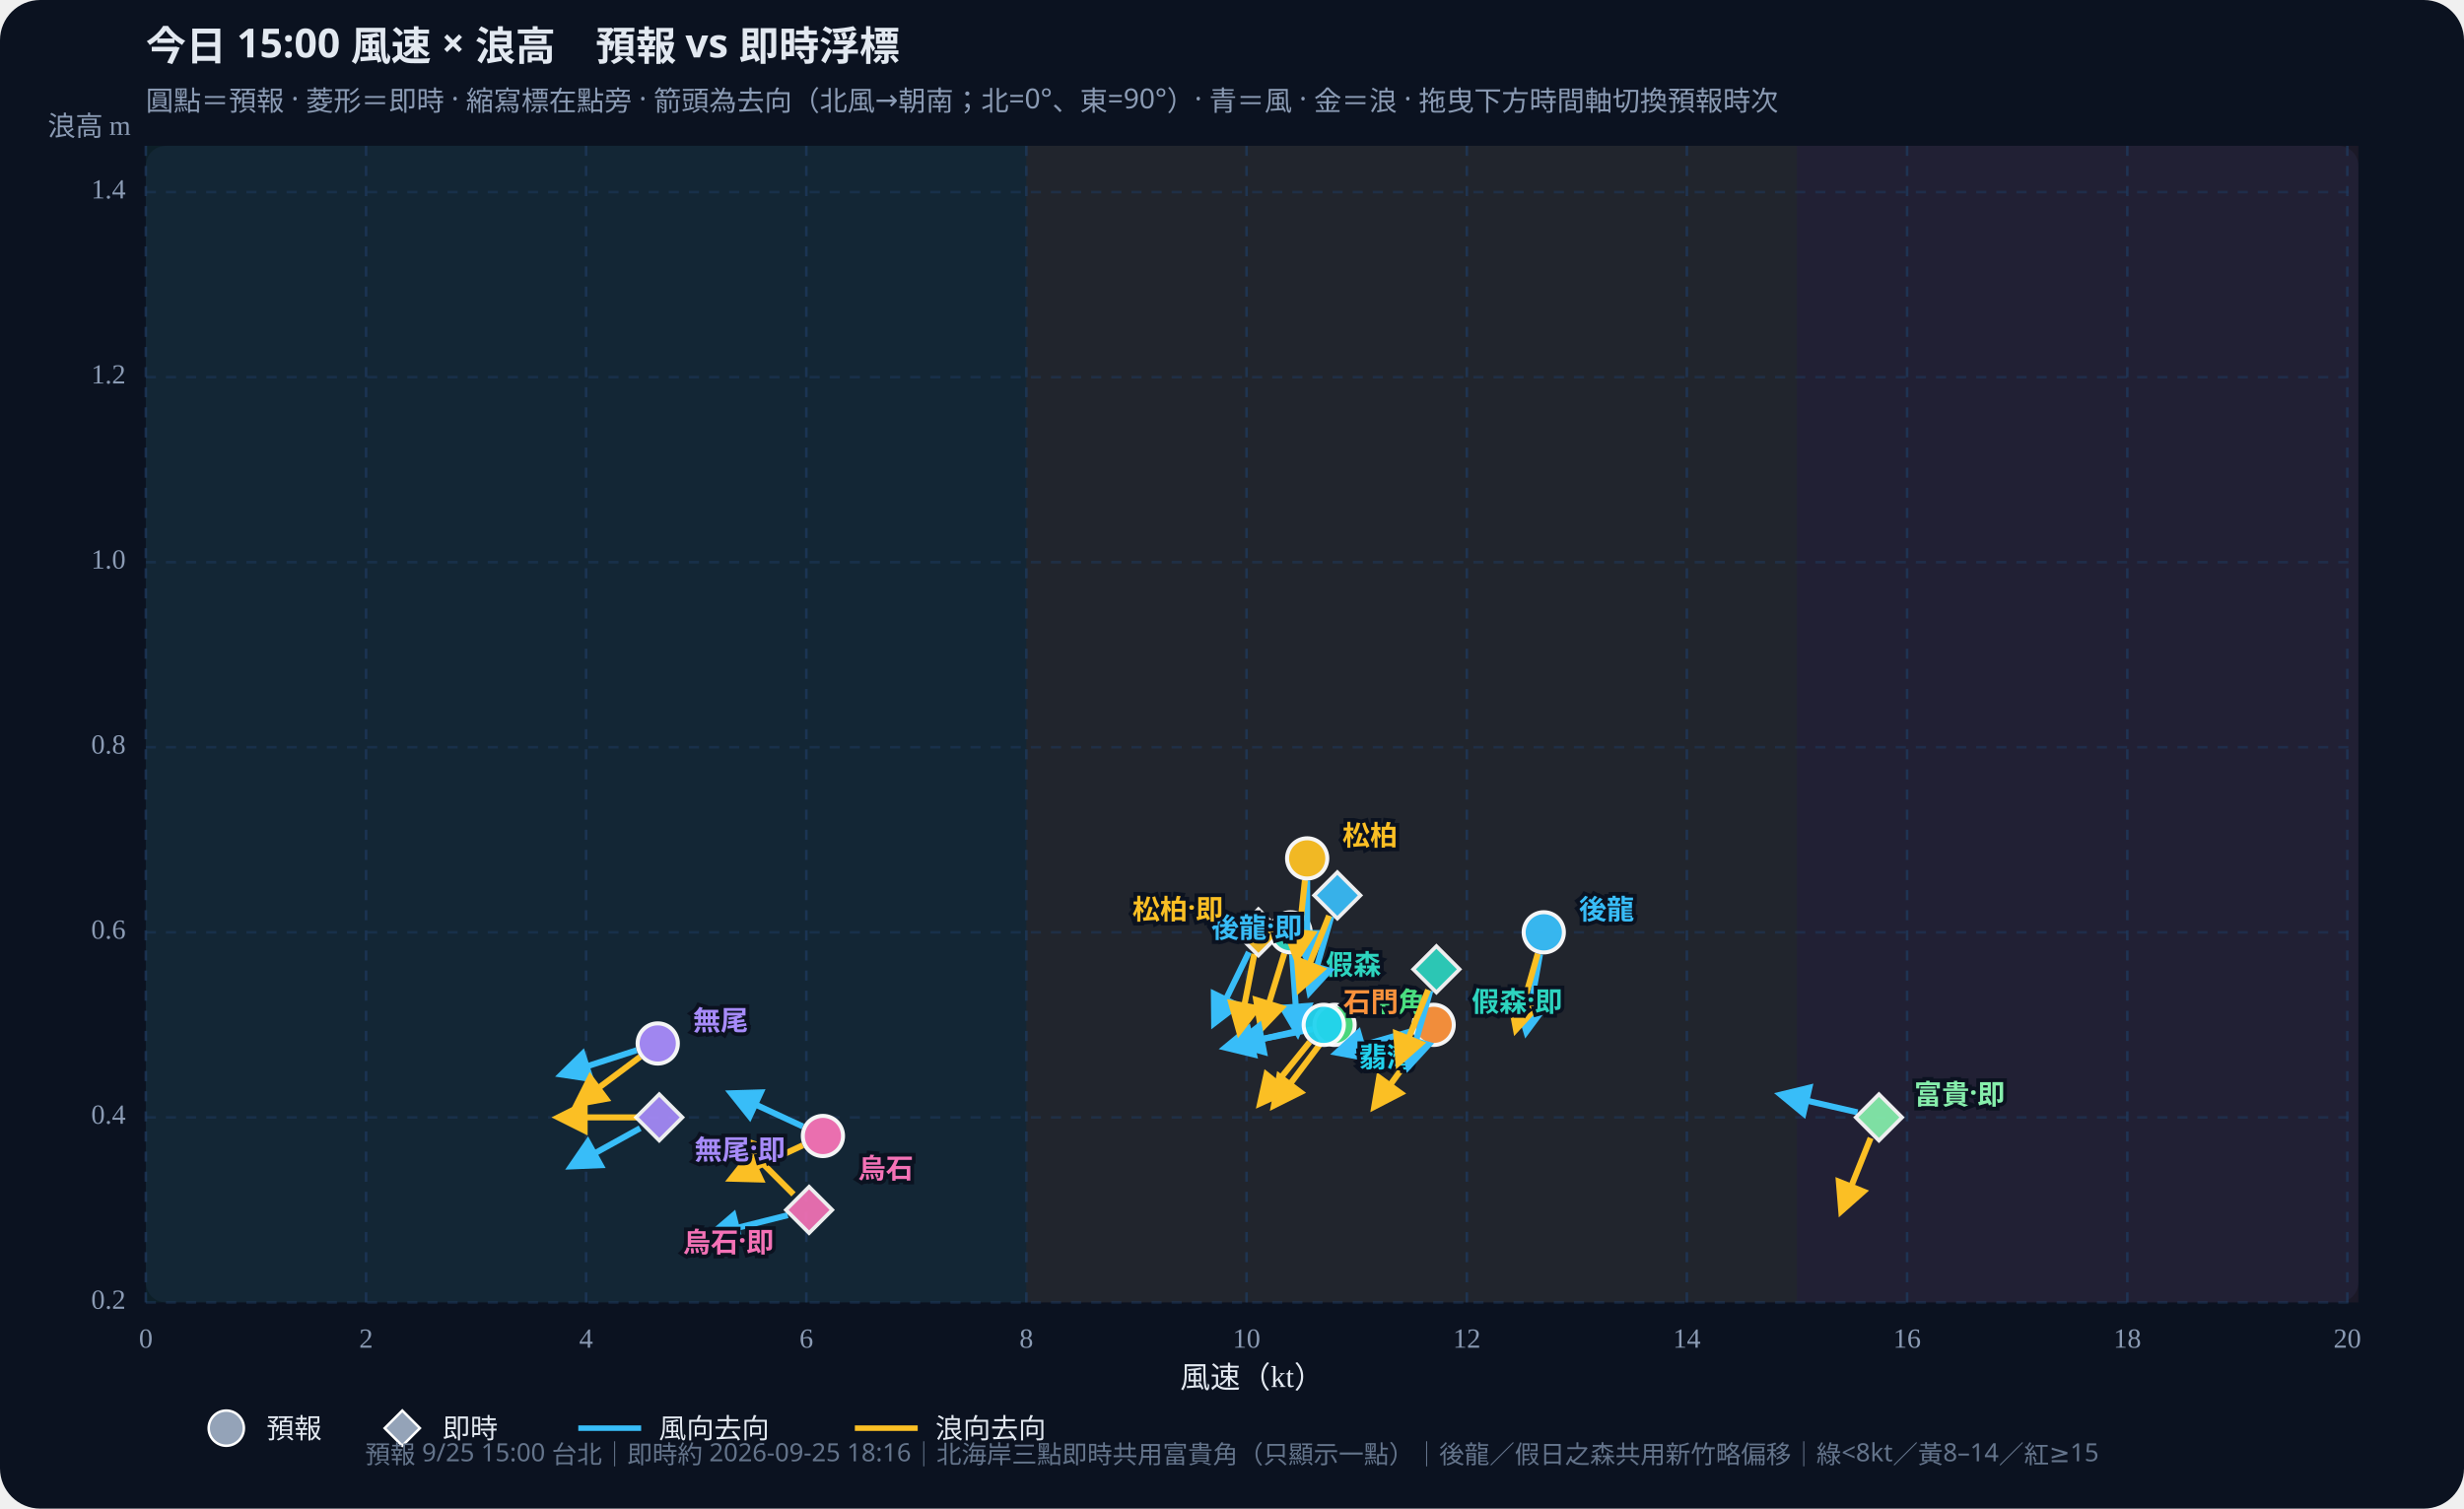
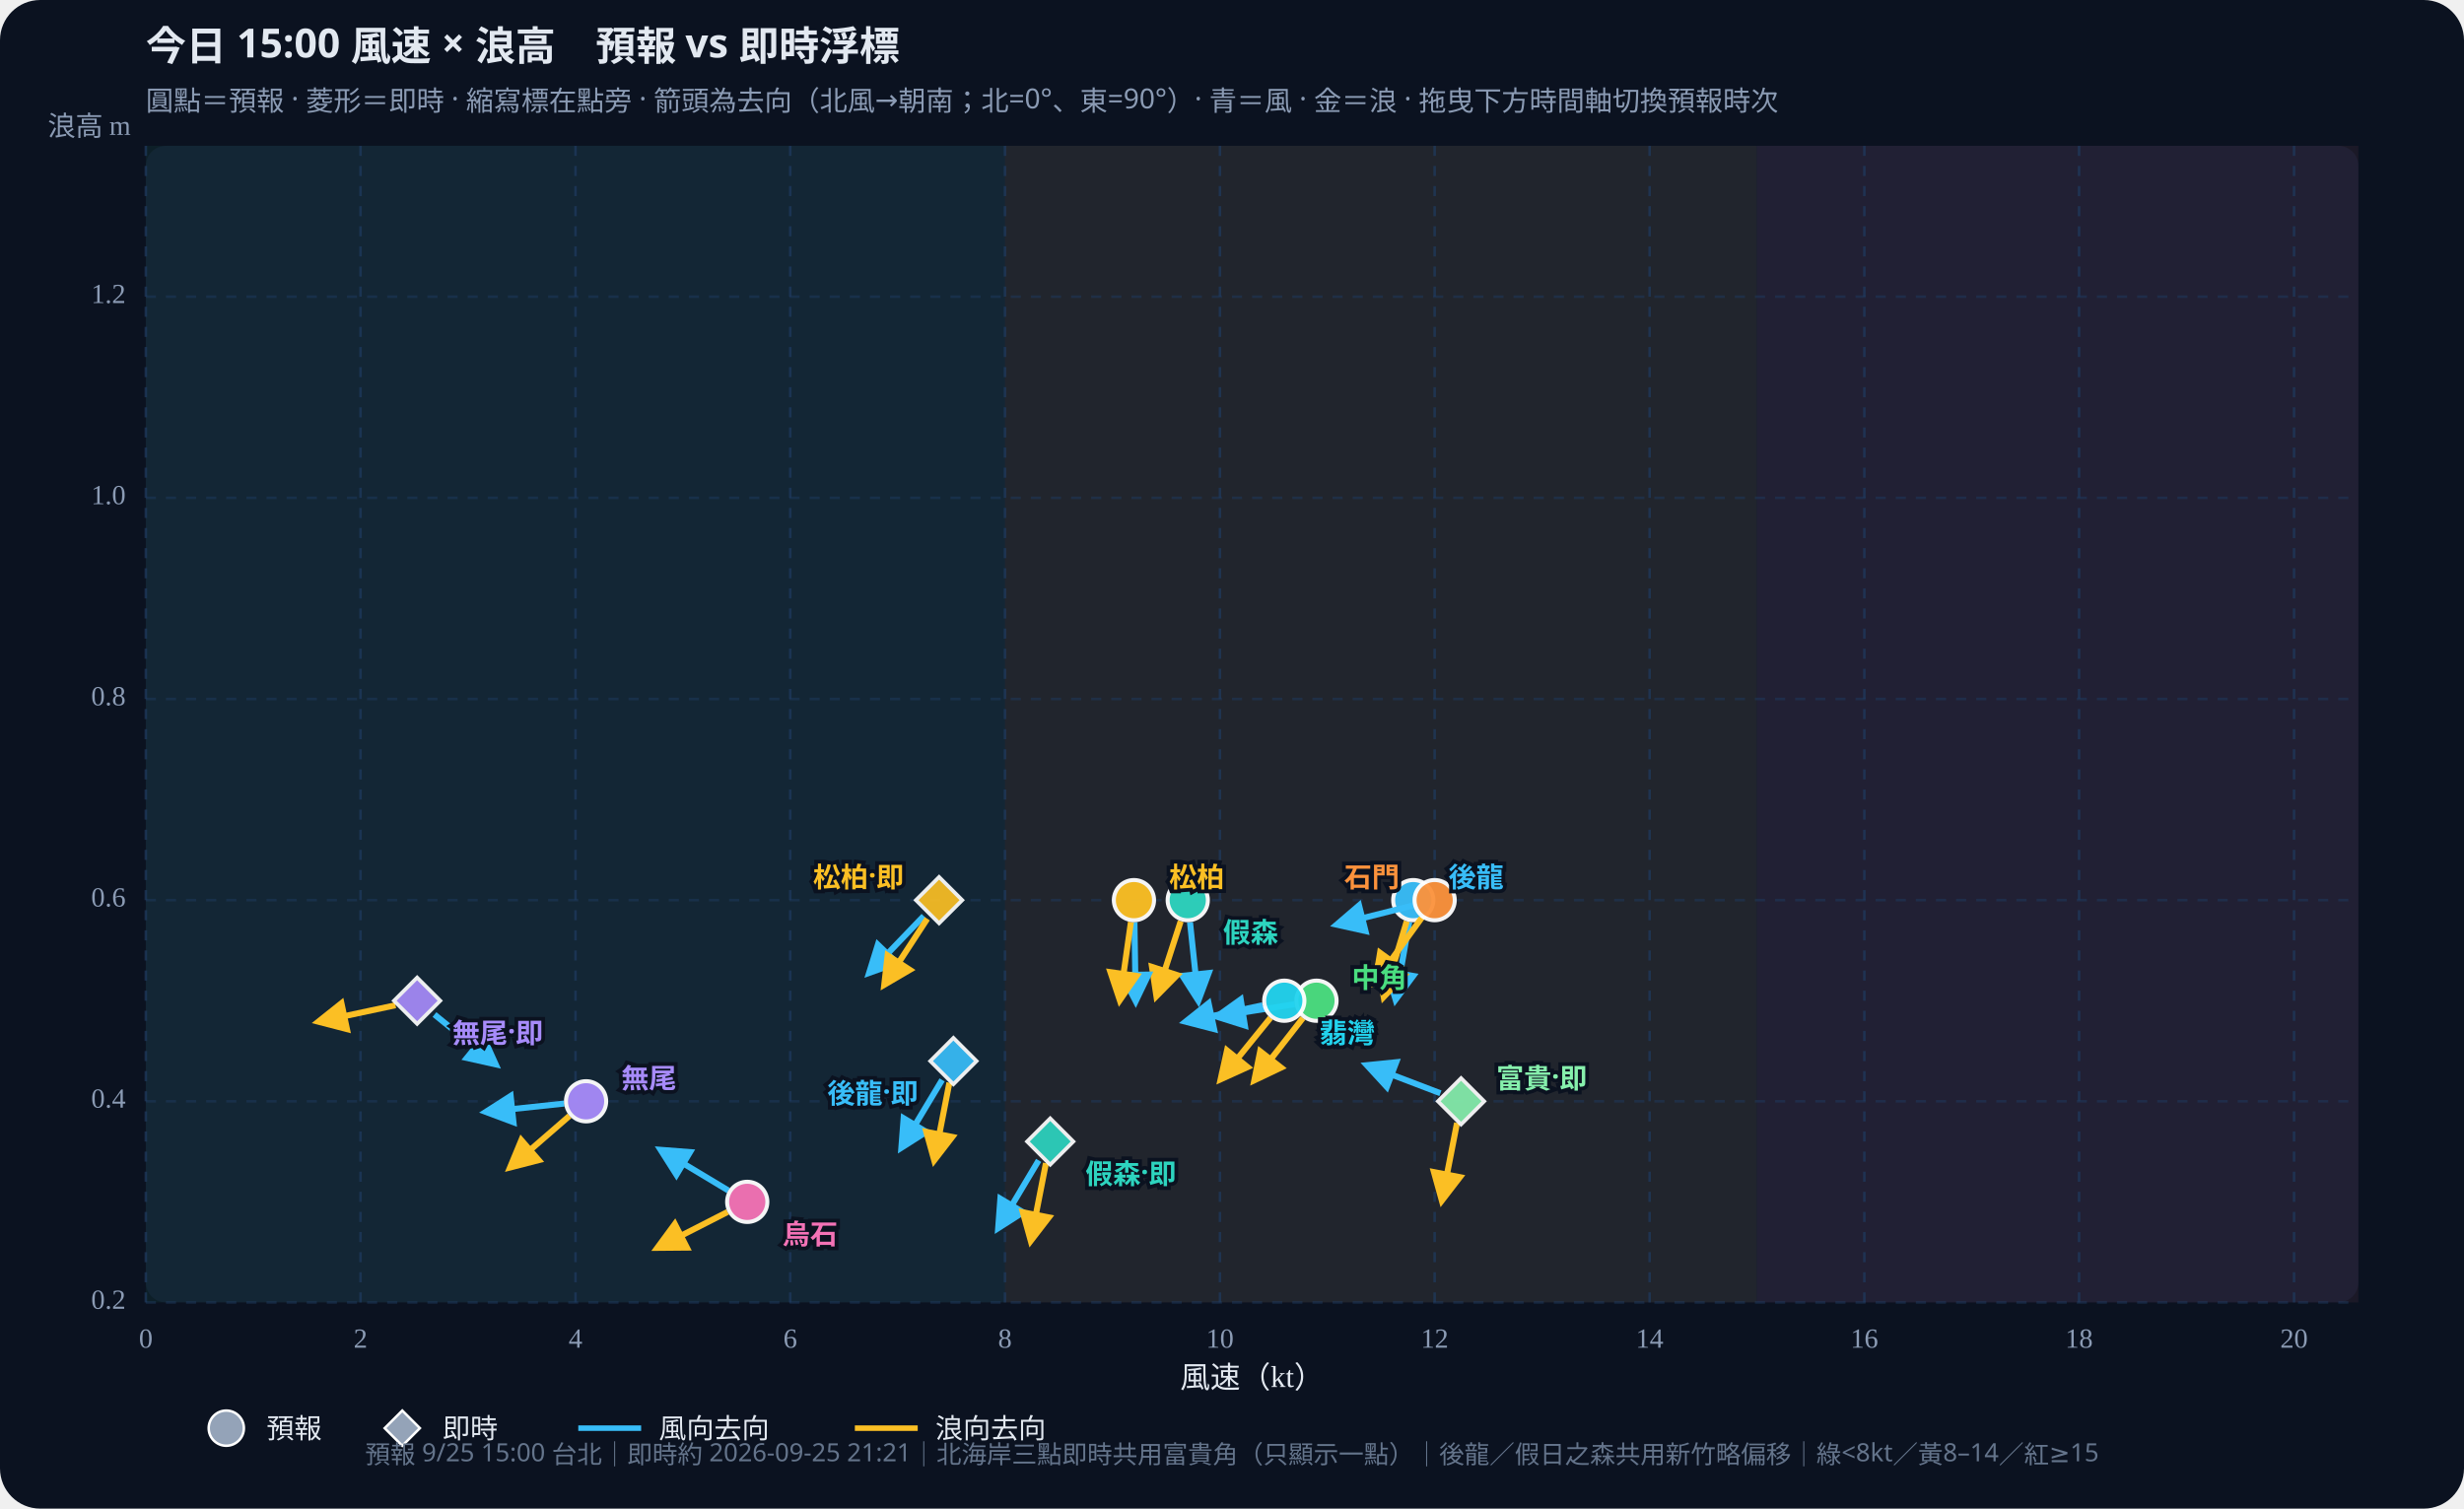
<svg xmlns="http://www.w3.org/2000/svg" id="wws-svg" viewBox="0 0 980 600" role="img" aria-label="風速與浪高散佈圖，可拖曳時間軸切換預報時次" style="width:100%;height:auto;display:block">
  <rect width="980" height="600" fill="#0b1220" rx="16" />
  <rect x="58" y="58" width="880" height="460" fill="#111a2e" rx="8" />
-   <rect x="58.0" y="58" width="350.2" height="460" fill="#34d399" opacity="0.07" />
-   <rect x="408.2" y="58" width="306.5" height="460" fill="#fbbf24" opacity="0.07" />
-   <rect x="714.7" y="58" width="223.3" height="460" fill="#fb7185" opacity="0.07" />
+   <rect x="58.0" y="58" width="341.7" height="460" fill="#34d399" opacity="0.07" />
+   <rect x="399.7" y="58" width="299.0" height="460" fill="#fbbf24" opacity="0.07" />
+   <rect x="698.8" y="58" width="239.2" height="460" fill="#fb7185" opacity="0.07" />
  <defs>
    <marker id="arrow-38bdf8" viewBox="0 0 10 10" refX="8" refY="5" markerWidth="6" markerHeight="6" orient="auto-start-reverse">
      <path d="M0,0 L10,5 L0,10 z" fill="#38bdf8" />
    </marker>
    <marker id="arrow-fbbf24" viewBox="0 0 10 10" refX="8" refY="5" markerWidth="6" markerHeight="6" orient="auto-start-reverse">
      <path d="M0,0 L10,5 L0,10 z" fill="#fbbf24" />
    </marker>
  </defs>
  <text id="wws-title" x="58" y="24" fill="#e2e8f0" font-size="16" font-weight="700" font-family="Noto Sans TC,system-ui,sans-serif">今日 15:00 風速 × 浪高　預報 vs 即時浮標</text>
  <text x="58" y="44" fill="#8b9bb4" font-size="11" font-family="Noto Sans TC,system-ui,sans-serif">圓點＝預報 · 菱形＝即時 · 縮寫標在點旁 · 箭頭為去向（北風→朝南；北=0°、東=90°）· 青＝風 · 金＝浪 · 拖曳下方時間軸切換預報時次</text>
  <line x1="58.0" y1="58" x2="58.0" y2="518" stroke="#1e3a5f" stroke-dasharray="4 4" opacity="0.7" />
  <text x="58.0" y="536" text-anchor="middle" fill="#8b9bb4" font-size="11">0</text>
-   <line x1="145.6" y1="58" x2="145.6" y2="518" stroke="#1e3a5f" stroke-dasharray="4 4" opacity="0.7" />
-   <text x="145.6" y="536" text-anchor="middle" fill="#8b9bb4" font-size="11">2</text>
-   <line x1="233.1" y1="58" x2="233.1" y2="518" stroke="#1e3a5f" stroke-dasharray="4 4" opacity="0.7" />
-   <text x="233.1" y="536" text-anchor="middle" fill="#8b9bb4" font-size="11">4</text>
-   <line x1="320.7" y1="58" x2="320.7" y2="518" stroke="#1e3a5f" stroke-dasharray="4 4" opacity="0.7" />
-   <text x="320.7" y="536" text-anchor="middle" fill="#8b9bb4" font-size="11">6</text>
-   <line x1="408.2" y1="58" x2="408.2" y2="518" stroke="#1e3a5f" stroke-dasharray="4 4" opacity="0.7" />
-   <text x="408.2" y="536" text-anchor="middle" fill="#8b9bb4" font-size="11">8</text>
-   <line x1="495.8" y1="58" x2="495.8" y2="518" stroke="#1e3a5f" stroke-dasharray="4 4" opacity="0.7" />
-   <text x="495.8" y="536" text-anchor="middle" fill="#8b9bb4" font-size="11">10</text>
-   <line x1="583.4" y1="58" x2="583.4" y2="518" stroke="#1e3a5f" stroke-dasharray="4 4" opacity="0.7" />
-   <text x="583.4" y="536" text-anchor="middle" fill="#8b9bb4" font-size="11">12</text>
-   <line x1="670.9" y1="58" x2="670.9" y2="518" stroke="#1e3a5f" stroke-dasharray="4 4" opacity="0.7" />
-   <text x="670.9" y="536" text-anchor="middle" fill="#8b9bb4" font-size="11">14</text>
-   <line x1="758.5" y1="58" x2="758.5" y2="518" stroke="#1e3a5f" stroke-dasharray="4 4" opacity="0.7" />
-   <text x="758.5" y="536" text-anchor="middle" fill="#8b9bb4" font-size="11">16</text>
-   <line x1="846.1" y1="58" x2="846.1" y2="518" stroke="#1e3a5f" stroke-dasharray="4 4" opacity="0.7" />
-   <text x="846.1" y="536" text-anchor="middle" fill="#8b9bb4" font-size="11">18</text>
-   <line x1="933.6" y1="58" x2="933.6" y2="518" stroke="#1e3a5f" stroke-dasharray="4 4" opacity="0.7" />
-   <text x="933.6" y="536" text-anchor="middle" fill="#8b9bb4" font-size="11">20</text>
+   <line x1="143.4" y1="58" x2="143.4" y2="518" stroke="#1e3a5f" stroke-dasharray="4 4" opacity="0.7" />
+   <text x="143.4" y="536" text-anchor="middle" fill="#8b9bb4" font-size="11">2</text>
+   <line x1="228.9" y1="58" x2="228.9" y2="518" stroke="#1e3a5f" stroke-dasharray="4 4" opacity="0.7" />
+   <text x="228.9" y="536" text-anchor="middle" fill="#8b9bb4" font-size="11">4</text>
+   <line x1="314.3" y1="58" x2="314.3" y2="518" stroke="#1e3a5f" stroke-dasharray="4 4" opacity="0.7" />
+   <text x="314.3" y="536" text-anchor="middle" fill="#8b9bb4" font-size="11">6</text>
+   <line x1="399.7" y1="58" x2="399.7" y2="518" stroke="#1e3a5f" stroke-dasharray="4 4" opacity="0.7" />
+   <text x="399.7" y="536" text-anchor="middle" fill="#8b9bb4" font-size="11">8</text>
+   <line x1="485.2" y1="58" x2="485.2" y2="518" stroke="#1e3a5f" stroke-dasharray="4 4" opacity="0.7" />
+   <text x="485.2" y="536" text-anchor="middle" fill="#8b9bb4" font-size="11">10</text>
+   <line x1="570.6" y1="58" x2="570.6" y2="518" stroke="#1e3a5f" stroke-dasharray="4 4" opacity="0.7" />
+   <text x="570.6" y="536" text-anchor="middle" fill="#8b9bb4" font-size="11">12</text>
+   <line x1="656.1" y1="58" x2="656.1" y2="518" stroke="#1e3a5f" stroke-dasharray="4 4" opacity="0.7" />
+   <text x="656.1" y="536" text-anchor="middle" fill="#8b9bb4" font-size="11">14</text>
+   <line x1="741.5" y1="58" x2="741.5" y2="518" stroke="#1e3a5f" stroke-dasharray="4 4" opacity="0.7" />
+   <text x="741.5" y="536" text-anchor="middle" fill="#8b9bb4" font-size="11">16</text>
+   <line x1="826.9" y1="58" x2="826.9" y2="518" stroke="#1e3a5f" stroke-dasharray="4 4" opacity="0.7" />
+   <text x="826.9" y="536" text-anchor="middle" fill="#8b9bb4" font-size="11">18</text>
+   <line x1="912.4" y1="58" x2="912.4" y2="518" stroke="#1e3a5f" stroke-dasharray="4 4" opacity="0.7" />
+   <text x="912.4" y="536" text-anchor="middle" fill="#8b9bb4" font-size="11">20</text>
  <line x1="58" y1="518.0" x2="938" y2="518.0" stroke="#1e3a5f" stroke-dasharray="4 4" opacity="0.5" />
  <text x="50" y="518.0" text-anchor="end" dominant-baseline="middle" fill="#8b9bb4" font-size="11">0.2</text>
-   <line x1="58" y1="444.4" x2="938" y2="444.4" stroke="#1e3a5f" stroke-dasharray="4 4" opacity="0.5" />
-   <text x="50" y="444.4" text-anchor="end" dominant-baseline="middle" fill="#8b9bb4" font-size="11">0.4</text>
-   <line x1="58" y1="370.8" x2="938" y2="370.8" stroke="#1e3a5f" stroke-dasharray="4 4" opacity="0.5" />
-   <text x="50" y="370.8" text-anchor="end" dominant-baseline="middle" fill="#8b9bb4" font-size="11">0.6</text>
-   <line x1="58" y1="297.2" x2="938" y2="297.2" stroke="#1e3a5f" stroke-dasharray="4 4" opacity="0.5" />
-   <text x="50" y="297.2" text-anchor="end" dominant-baseline="middle" fill="#8b9bb4" font-size="11">0.8</text>
-   <line x1="58" y1="223.6" x2="938" y2="223.6" stroke="#1e3a5f" stroke-dasharray="4 4" opacity="0.5" />
-   <text x="50" y="223.6" text-anchor="end" dominant-baseline="middle" fill="#8b9bb4" font-size="11">1.0</text>
-   <line x1="58" y1="150.0" x2="938" y2="150.0" stroke="#1e3a5f" stroke-dasharray="4 4" opacity="0.5" />
-   <text x="50" y="150.0" text-anchor="end" dominant-baseline="middle" fill="#8b9bb4" font-size="11">1.2</text>
-   <line x1="58" y1="76.4" x2="938" y2="76.4" stroke="#1e3a5f" stroke-dasharray="4 4" opacity="0.5" />
-   <text x="50" y="76.4" text-anchor="end" dominant-baseline="middle" fill="#8b9bb4" font-size="11">1.4</text>
+   <line x1="58" y1="438.0" x2="938" y2="438.0" stroke="#1e3a5f" stroke-dasharray="4 4" opacity="0.5" />
+   <text x="50" y="438.0" text-anchor="end" dominant-baseline="middle" fill="#8b9bb4" font-size="11">0.4</text>
+   <line x1="58" y1="358.0" x2="938" y2="358.0" stroke="#1e3a5f" stroke-dasharray="4 4" opacity="0.5" />
+   <text x="50" y="358.0" text-anchor="end" dominant-baseline="middle" fill="#8b9bb4" font-size="11">0.6</text>
+   <line x1="58" y1="278.0" x2="938" y2="278.0" stroke="#1e3a5f" stroke-dasharray="4 4" opacity="0.5" />
+   <text x="50" y="278.0" text-anchor="end" dominant-baseline="middle" fill="#8b9bb4" font-size="11">0.8</text>
+   <line x1="58" y1="198.0" x2="938" y2="198.0" stroke="#1e3a5f" stroke-dasharray="4 4" opacity="0.5" />
+   <text x="50" y="198.0" text-anchor="end" dominant-baseline="middle" fill="#8b9bb4" font-size="11">1.0</text>
+   <line x1="58" y1="118.0" x2="938" y2="118.0" stroke="#1e3a5f" stroke-dasharray="4 4" opacity="0.5" />
+   <text x="50" y="118.0" text-anchor="end" dominant-baseline="middle" fill="#8b9bb4" font-size="11">1.2</text>
  <text x="498" y="552" text-anchor="middle" fill="#e2e8f0" font-size="12">風速（kt）</text>
  <text x="52" y="54" text-anchor="end" fill="#8b9bb4" font-size="11">浪高 m</text>
  <g id="wws-forecast-layer">
-     <line x1="612.5" y1="379.5" x2="607.1" y2="410.2" stroke="#38bdf8" stroke-width="2.4" marker-end="url(#arrow-38bdf8)" />
-     <line x1="611.6" y1="379.3" x2="603.0" y2="409.3" stroke="#fbbf24" stroke-width="2.4" marker-end="url(#arrow-fbbf24)" />
-     <circle cx="614.0" cy="370.8" r="8.0" fill="#38bdf8" stroke="#fff" stroke-width="1.6" opacity="0.95" />
-     <line x1="513.9" y1="379.6" x2="516.1" y2="410.7" stroke="#38bdf8" stroke-width="2.4" marker-end="url(#arrow-38bdf8)" />
-     <line x1="510.8" y1="379.2" x2="501.6" y2="409.1" stroke="#fbbf24" stroke-width="2.4" marker-end="url(#arrow-fbbf24)" />
-     <circle cx="513.3" cy="370.8" r="8.0" fill="#2dd4bf" stroke="#fff" stroke-width="1.6" opacity="0.95" />
-     <line x1="519.9" y1="350.2" x2="519.9" y2="381.4" stroke="#38bdf8" stroke-width="2.4" marker-end="url(#arrow-38bdf8)" />
-     <line x1="519.0" y1="350.1" x2="515.7" y2="381.1" stroke="#fbbf24" stroke-width="2.4" marker-end="url(#arrow-fbbf24)" />
-     <circle cx="519.9" cy="341.4" r="8.0" fill="#fbbf24" stroke="#fff" stroke-width="1.6" opacity="0.95" />
-     <line x1="522.2" y1="409.3" x2="491.6" y2="415.2" stroke="#38bdf8" stroke-width="2.4" marker-end="url(#arrow-38bdf8)" />
-     <line x1="525.5" y1="414.6" x2="506.8" y2="439.5" stroke="#fbbf24" stroke-width="2.4" marker-end="url(#arrow-fbbf24)" />
-     <circle cx="530.8" cy="407.6" r="8.0" fill="#4ade80" stroke="#fff" stroke-width="1.6" opacity="0.95" />
-     <line x1="517.9" y1="409.6" x2="487.5" y2="416.6" stroke="#38bdf8" stroke-width="2.4" marker-end="url(#arrow-38bdf8)" />
-     <line x1="520.9" y1="414.4" x2="501.3" y2="438.7" stroke="#fbbf24" stroke-width="2.4" marker-end="url(#arrow-fbbf24)" />
-     <circle cx="526.5" cy="407.6" r="8.0" fill="#22d3ee" stroke="#fff" stroke-width="1.6" opacity="0.95" />
-     <line x1="561.8" y1="410.0" x2="531.8" y2="418.6" stroke="#38bdf8" stroke-width="2.4" marker-end="url(#arrow-38bdf8)" />
-     <line x1="565.1" y1="414.7" x2="546.7" y2="440.0" stroke="#fbbf24" stroke-width="2.4" marker-end="url(#arrow-fbbf24)" />
-     <circle cx="570.2" cy="407.6" r="8.0" fill="#fb923c" stroke="#fff" stroke-width="1.6" opacity="0.95" />
-     <line x1="253.2" y1="417.7" x2="223.5" y2="427.3" stroke="#38bdf8" stroke-width="2.4" marker-end="url(#arrow-38bdf8)" />
-     <line x1="254.6" y1="420.3" x2="229.6" y2="439.0" stroke="#fbbf24" stroke-width="2.4" marker-end="url(#arrow-fbbf24)" />
-     <circle cx="261.6" cy="415.0" r="8.0" fill="#a78bfa" stroke="#fff" stroke-width="1.6" opacity="0.95" />
-     <line x1="319.3" y1="448.0" x2="291.0" y2="434.9" stroke="#38bdf8" stroke-width="2.4" marker-end="url(#arrow-38bdf8)" />
-     <line x1="319.3" y1="455.5" x2="291.0" y2="468.7" stroke="#fbbf24" stroke-width="2.4" marker-end="url(#arrow-fbbf24)" />
-     <circle cx="327.3" cy="451.8" r="8.0" fill="#f472b6" stroke="#fff" stroke-width="1.6" opacity="0.95" />
-     <text x="628.0" y="360.8" text-anchor="start" dominant-baseline="central" fill="#38bdf8" font-size="11" font-weight="700" font-family="Noto Sans TC,system-ui,sans-serif" stroke="#0b1220" stroke-width="3" paint-order="stroke">後龍</text>
-     <text x="527.3" y="382.8" text-anchor="start" dominant-baseline="central" fill="#2dd4bf" font-size="11" font-weight="700" font-family="Noto Sans TC,system-ui,sans-serif" stroke="#0b1220" stroke-width="3" paint-order="stroke">假森</text>
-     <text x="533.9" y="331.4" text-anchor="start" dominant-baseline="central" fill="#fbbf24" font-size="11" font-weight="700" font-family="Noto Sans TC,system-ui,sans-serif" stroke="#0b1220" stroke-width="3" paint-order="stroke">松柏</text>
-     <text x="544.8" y="397.6" text-anchor="start" dominant-baseline="central" fill="#4ade80" font-size="11" font-weight="700" font-family="Noto Sans TC,system-ui,sans-serif" stroke="#0b1220" stroke-width="3" paint-order="stroke">中角</text>
-     <text x="540.5" y="419.6" text-anchor="start" dominant-baseline="central" fill="#22d3ee" font-size="11" font-weight="700" font-family="Noto Sans TC,system-ui,sans-serif" stroke="#0b1220" stroke-width="3" paint-order="stroke">翡灣</text>
-     <text x="556.2" y="397.6" text-anchor="end" dominant-baseline="central" fill="#fb923c" font-size="11" font-weight="700" font-family="Noto Sans TC,system-ui,sans-serif" stroke="#0b1220" stroke-width="3" paint-order="stroke">石門</text>
-     <text x="275.6" y="405.0" text-anchor="start" dominant-baseline="central" fill="#a78bfa" font-size="11" font-weight="700" font-family="Noto Sans TC,system-ui,sans-serif" stroke="#0b1220" stroke-width="3" paint-order="stroke">無尾</text>
-     <text x="341.3" y="463.8" text-anchor="start" dominant-baseline="central" fill="#f472b6" font-size="11" font-weight="700" font-family="Noto Sans TC,system-ui,sans-serif" stroke="#0b1220" stroke-width="3" paint-order="stroke">烏石</text>
+     <line x1="560.5" y1="366.7" x2="555.1" y2="397.4" stroke="#38bdf8" stroke-width="2.4" marker-end="url(#arrow-38bdf8)" />
+     <line x1="559.5" y1="366.4" x2="550.4" y2="396.3" stroke="#fbbf24" stroke-width="2.4" marker-end="url(#arrow-fbbf24)" />
+     <circle cx="562.1" cy="358.0" r="8.0" fill="#38bdf8" stroke="#fff" stroke-width="1.6" opacity="0.95" />
+     <line x1="473.3" y1="366.8" x2="476.6" y2="397.8" stroke="#38bdf8" stroke-width="2.4" marker-end="url(#arrow-38bdf8)" />
+     <line x1="469.6" y1="366.4" x2="460.0" y2="396.0" stroke="#fbbf24" stroke-width="2.4" marker-end="url(#arrow-fbbf24)" />
+     <circle cx="472.4" cy="358.0" r="8.0" fill="#2dd4bf" stroke="#fff" stroke-width="1.6" opacity="0.95" />
+     <line x1="451.2" y1="366.8" x2="451.7" y2="398.0" stroke="#38bdf8" stroke-width="2.4" marker-end="url(#arrow-38bdf8)" />
+     <line x1="449.8" y1="366.7" x2="445.4" y2="397.6" stroke="#fbbf24" stroke-width="2.4" marker-end="url(#arrow-fbbf24)" />
+     <circle cx="451.0" cy="358.0" r="8.0" fill="#fbbf24" stroke="#fff" stroke-width="1.6" opacity="0.95" />
+     <line x1="514.9" y1="399.4" x2="484.1" y2="404.3" stroke="#38bdf8" stroke-width="2.4" marker-end="url(#arrow-38bdf8)" />
+     <line x1="518.2" y1="404.9" x2="499.0" y2="429.5" stroke="#fbbf24" stroke-width="2.4" marker-end="url(#arrow-fbbf24)" />
+     <circle cx="523.6" cy="398.0" r="8.0" fill="#4ade80" stroke="#fff" stroke-width="1.6" opacity="0.95" />
+     <line x1="502.2" y1="399.8" x2="471.7" y2="406.3" stroke="#38bdf8" stroke-width="2.4" marker-end="url(#arrow-38bdf8)" />
+     <line x1="505.3" y1="404.8" x2="485.6" y2="429.1" stroke="#fbbf24" stroke-width="2.4" marker-end="url(#arrow-fbbf24)" />
+     <circle cx="510.8" cy="398.0" r="8.0" fill="#22d3ee" stroke="#fff" stroke-width="1.6" opacity="0.95" />
+     <line x1="562.1" y1="360.1" x2="531.8" y2="367.7" stroke="#38bdf8" stroke-width="2.4" marker-end="url(#arrow-38bdf8)" />
+     <line x1="565.4" y1="365.1" x2="547.1" y2="390.4" stroke="#fbbf24" stroke-width="2.4" marker-end="url(#arrow-fbbf24)" />
+     <circle cx="570.6" cy="358.0" r="8.0" fill="#fb923c" stroke="#fff" stroke-width="1.6" opacity="0.95" />
+     <line x1="224.4" y1="438.9" x2="193.4" y2="442.2" stroke="#38bdf8" stroke-width="2.4" marker-end="url(#arrow-38bdf8)" />
+     <line x1="226.5" y1="443.8" x2="203.0" y2="464.2" stroke="#fbbf24" stroke-width="2.4" marker-end="url(#arrow-fbbf24)" />
+     <circle cx="233.1" cy="438.0" r="8.0" fill="#a78bfa" stroke="#fff" stroke-width="1.6" opacity="0.95" />
+     <line x1="289.7" y1="473.5" x2="262.9" y2="457.4" stroke="#38bdf8" stroke-width="2.4" marker-end="url(#arrow-38bdf8)" />
+     <line x1="289.4" y1="482.0" x2="261.6" y2="496.2" stroke="#fbbf24" stroke-width="2.4" marker-end="url(#arrow-fbbf24)" />
+     <circle cx="297.2" cy="478.0" r="8.0" fill="#f472b6" stroke="#fff" stroke-width="1.6" opacity="0.95" />
+     <text x="576.1" y="348.0" text-anchor="start" dominant-baseline="central" fill="#38bdf8" font-size="11" font-weight="700" font-family="Noto Sans TC,system-ui,sans-serif" stroke="#0b1220" stroke-width="3" paint-order="stroke">後龍</text>
+     <text x="486.4" y="370.0" text-anchor="start" dominant-baseline="central" fill="#2dd4bf" font-size="11" font-weight="700" font-family="Noto Sans TC,system-ui,sans-serif" stroke="#0b1220" stroke-width="3" paint-order="stroke">假森</text>
+     <text x="465.0" y="348.0" text-anchor="start" dominant-baseline="central" fill="#fbbf24" font-size="11" font-weight="700" font-family="Noto Sans TC,system-ui,sans-serif" stroke="#0b1220" stroke-width="3" paint-order="stroke">松柏</text>
+     <text x="537.6" y="388.0" text-anchor="start" dominant-baseline="central" fill="#4ade80" font-size="11" font-weight="700" font-family="Noto Sans TC,system-ui,sans-serif" stroke="#0b1220" stroke-width="3" paint-order="stroke">中角</text>
+     <text x="524.8" y="410.0" text-anchor="start" dominant-baseline="central" fill="#22d3ee" font-size="11" font-weight="700" font-family="Noto Sans TC,system-ui,sans-serif" stroke="#0b1220" stroke-width="3" paint-order="stroke">翡灣</text>
+     <text x="556.6" y="348.0" text-anchor="end" dominant-baseline="central" fill="#fb923c" font-size="11" font-weight="700" font-family="Noto Sans TC,system-ui,sans-serif" stroke="#0b1220" stroke-width="3" paint-order="stroke">石門</text>
+     <text x="247.1" y="428.0" text-anchor="start" dominant-baseline="central" fill="#a78bfa" font-size="11" font-weight="700" font-family="Noto Sans TC,system-ui,sans-serif" stroke="#0b1220" stroke-width="3" paint-order="stroke">無尾</text>
+     <text x="311.2" y="490.0" text-anchor="start" dominant-baseline="central" fill="#f472b6" font-size="11" font-weight="700" font-family="Noto Sans TC,system-ui,sans-serif" stroke="#0b1220" stroke-width="3" paint-order="stroke">烏石</text>
  </g>
  <g id="wws-live-layer">
-     <line x1="529.5" y1="364.5" x2="520.9" y2="394.5" stroke="#38bdf8" stroke-width="2.4" marker-end="url(#arrow-38bdf8)" />
-     <line x1="528.6" y1="364.2" x2="516.9" y2="393.2" stroke="#fbbf24" stroke-width="2.4" marker-end="url(#arrow-fbbf24)" />
-     <polygon points="531.9,346.9 541.1,356.1 531.9,365.3 522.7,356.1" fill="#38bdf8" stroke="#fff" stroke-width="1.5" opacity="0.92" />
-     <line x1="568.9" y1="394.0" x2="560.3" y2="424.0" stroke="#38bdf8" stroke-width="2.4" marker-end="url(#arrow-38bdf8)" />
-     <line x1="568.0" y1="393.7" x2="556.3" y2="422.6" stroke="#fbbf24" stroke-width="2.4" marker-end="url(#arrow-fbbf24)" />
-     <polygon points="571.3,376.3 580.5,385.5 571.3,394.7 562.1,385.5" fill="#2dd4bf" stroke="#fff" stroke-width="1.5" opacity="0.92" />
-     <line x1="496.7" y1="378.7" x2="483.0" y2="406.8" stroke="#38bdf8" stroke-width="2.4" marker-end="url(#arrow-38bdf8)" />
-     <line x1="498.9" y1="379.4" x2="492.9" y2="410.1" stroke="#fbbf24" stroke-width="2.4" marker-end="url(#arrow-fbbf24)" />
-     <polygon points="500.5,361.6 509.7,370.8 500.5,380.0 491.3,370.8" fill="#fbbf24" stroke="#fff" stroke-width="1.5" opacity="0.92" />
-     <line x1="738.8" y1="442.4" x2="708.4" y2="435.4" stroke="#38bdf8" stroke-width="2.4" marker-end="url(#arrow-38bdf8)" />
-     <line x1="744.0" y1="452.6" x2="732.4" y2="481.5" stroke="#fbbf24" stroke-width="2.4" marker-end="url(#arrow-fbbf24)" />
-     <polygon points="747.3,435.2 756.5,444.4 747.3,453.6 738.1,444.4" fill="#86efac" stroke="#fff" stroke-width="1.5" opacity="0.92" />
-     <line x1="254.6" y1="448.7" x2="227.3" y2="463.8" stroke="#38bdf8" stroke-width="2.4" marker-end="url(#arrow-38bdf8)" />
-     <line x1="253.4" y1="444.4" x2="222.2" y2="444.4" stroke="#fbbf24" stroke-width="2.4" marker-end="url(#arrow-fbbf24)" />
-     <polygon points="262.2,435.2 271.4,444.4 262.2,453.6 253.0,444.4" fill="#a78bfa" stroke="#fff" stroke-width="1.5" opacity="0.92" />
-     <line x1="313.3" y1="483.3" x2="283.0" y2="490.9" stroke="#38bdf8" stroke-width="2.4" marker-end="url(#arrow-38bdf8)" />
-     <line x1="315.6" y1="475.0" x2="293.5" y2="452.9" stroke="#fbbf24" stroke-width="2.4" marker-end="url(#arrow-fbbf24)" />
-     <polygon points="321.8,472.0 331.0,481.2 321.8,490.4 312.6,481.2" fill="#f472b6" stroke="#fff" stroke-width="1.5" opacity="0.92" />
-     <text x="517.9" y="368.1" text-anchor="end" dominant-baseline="central" fill="#38bdf8" font-size="11" font-weight="700" font-family="Noto Sans TC,system-ui,sans-serif" stroke="#0b1220" stroke-width="3" paint-order="stroke">後龍·即</text>
-     <text x="585.3" y="397.5" text-anchor="start" dominant-baseline="central" fill="#2dd4bf" font-size="11" font-weight="700" font-family="Noto Sans TC,system-ui,sans-serif" stroke="#0b1220" stroke-width="3" paint-order="stroke">假森·即</text>
-     <text x="486.5" y="360.8" text-anchor="end" dominant-baseline="central" fill="#fbbf24" font-size="11" font-weight="700" font-family="Noto Sans TC,system-ui,sans-serif" stroke="#0b1220" stroke-width="3" paint-order="stroke">松柏·即</text>
-     <text x="761.3" y="434.4" text-anchor="start" dominant-baseline="central" fill="#86efac" font-size="11" font-weight="700" font-family="Noto Sans TC,system-ui,sans-serif" stroke="#0b1220" stroke-width="3" paint-order="stroke">富貴·即</text>
-     <text x="276.2" y="456.4" text-anchor="start" dominant-baseline="central" fill="#a78bfa" font-size="11" font-weight="700" font-family="Noto Sans TC,system-ui,sans-serif" stroke="#0b1220" stroke-width="3" paint-order="stroke">無尾·即</text>
-     <text x="307.8" y="493.2" text-anchor="end" dominant-baseline="central" fill="#f472b6" font-size="11" font-weight="700" font-family="Noto Sans TC,system-ui,sans-serif" stroke="#0b1220" stroke-width="3" paint-order="stroke">烏石·即</text>
+     <line x1="374.7" y1="429.5" x2="358.6" y2="456.3" stroke="#38bdf8" stroke-width="2.4" marker-end="url(#arrow-38bdf8)" />
+     <line x1="377.6" y1="430.6" x2="371.6" y2="461.3" stroke="#fbbf24" stroke-width="2.4" marker-end="url(#arrow-fbbf24)" />
+     <polygon points="379.2,412.8 388.4,422.0 379.2,431.2 370.0,422.0" fill="#38bdf8" stroke="#fff" stroke-width="1.5" opacity="0.92" />
+     <line x1="413.1" y1="461.5" x2="397.1" y2="488.3" stroke="#38bdf8" stroke-width="2.4" marker-end="url(#arrow-38bdf8)" />
+     <line x1="416.0" y1="462.6" x2="410.0" y2="493.3" stroke="#fbbf24" stroke-width="2.4" marker-end="url(#arrow-fbbf24)" />
+     <polygon points="417.7,444.8 426.9,454.0 417.7,463.2 408.5,454.0" fill="#2dd4bf" stroke="#fff" stroke-width="1.5" opacity="0.92" />
+     <line x1="367.4" y1="364.3" x2="345.8" y2="386.8" stroke="#38bdf8" stroke-width="2.4" marker-end="url(#arrow-38bdf8)" />
+     <line x1="368.8" y1="365.4" x2="351.8" y2="391.5" stroke="#fbbf24" stroke-width="2.4" marker-end="url(#arrow-fbbf24)" />
+     <polygon points="373.5,348.8 382.7,358.0 373.5,367.2 364.3,358.0" fill="#fbbf24" stroke="#fff" stroke-width="1.5" opacity="0.92" />
+     <line x1="572.9" y1="434.8" x2="543.8" y2="423.7" stroke="#38bdf8" stroke-width="2.4" marker-end="url(#arrow-38bdf8)" />
+     <line x1="579.5" y1="446.6" x2="573.5" y2="477.3" stroke="#fbbf24" stroke-width="2.4" marker-end="url(#arrow-fbbf24)" />
+     <polygon points="581.1,428.8 590.3,438.0 581.1,447.2 571.9,438.0" fill="#86efac" stroke="#fff" stroke-width="1.5" opacity="0.92" />
+     <line x1="172.8" y1="403.5" x2="197.0" y2="423.2" stroke="#38bdf8" stroke-width="2.4" marker-end="url(#arrow-38bdf8)" />
+     <line x1="157.3" y1="399.8" x2="126.8" y2="406.3" stroke="#fbbf24" stroke-width="2.4" marker-end="url(#arrow-fbbf24)" />
+     <polygon points="165.9,388.8 175.1,398.0 165.9,407.2 156.7,398.0" fill="#a78bfa" stroke="#fff" stroke-width="1.5" opacity="0.92" />
+     <text x="365.2" y="434.0" text-anchor="end" dominant-baseline="central" fill="#38bdf8" font-size="11" font-weight="700" font-family="Noto Sans TC,system-ui,sans-serif" stroke="#0b1220" stroke-width="3" paint-order="stroke">後龍·即</text>
+     <text x="431.7" y="466.0" text-anchor="start" dominant-baseline="central" fill="#2dd4bf" font-size="11" font-weight="700" font-family="Noto Sans TC,system-ui,sans-serif" stroke="#0b1220" stroke-width="3" paint-order="stroke">假森·即</text>
+     <text x="359.5" y="348.0" text-anchor="end" dominant-baseline="central" fill="#fbbf24" font-size="11" font-weight="700" font-family="Noto Sans TC,system-ui,sans-serif" stroke="#0b1220" stroke-width="3" paint-order="stroke">松柏·即</text>
+     <text x="595.1" y="428.0" text-anchor="start" dominant-baseline="central" fill="#86efac" font-size="11" font-weight="700" font-family="Noto Sans TC,system-ui,sans-serif" stroke="#0b1220" stroke-width="3" paint-order="stroke">富貴·即</text>
+     <text x="179.9" y="410.0" text-anchor="start" dominant-baseline="central" fill="#a78bfa" font-size="11" font-weight="700" font-family="Noto Sans TC,system-ui,sans-serif" stroke="#0b1220" stroke-width="3" paint-order="stroke">無尾·即</text>
  </g>
  <circle cx="90" cy="568" r="7" fill="#94a3b8" stroke="#fff" />
  <text x="106" y="572" fill="#e2e8f0" font-size="11" font-family="Noto Sans TC,system-ui,sans-serif">預報</text>
  <polygon points="160,561 167,568 160,575 153,568" fill="#94a3b8" stroke="#fff" />
  <text x="176" y="572" fill="#e2e8f0" font-size="11" font-family="Noto Sans TC,system-ui,sans-serif">即時</text>
  <line x1="230" y1="568" x2="255" y2="568" stroke="#38bdf8" stroke-width="2.2" />
  <text x="262" y="572" fill="#e2e8f0" font-size="11" font-family="Noto Sans TC,system-ui,sans-serif">風向去向</text>
  <line x1="340" y1="568" x2="365" y2="568" stroke="#fbbf24" stroke-width="2.2" />
  <text x="372" y="572" fill="#e2e8f0" font-size="11" font-family="Noto Sans TC,system-ui,sans-serif">浪向去向</text>
-   <text id="wws-foot" x="490" y="582" text-anchor="middle" fill="#64748b" font-size="10" font-family="Noto Sans TC,system-ui,sans-serif">預報 9/25 15:00 台北｜即時約 2026-09-25 18:16｜北海岸三點即時共用富貴角（只顯示一點）｜後龍／假日之森共用新竹略偏移｜綠&lt;8kt／黃8–14／紅≥15</text>
+   <text id="wws-foot" x="490" y="582" text-anchor="middle" fill="#64748b" font-size="10" font-family="Noto Sans TC,system-ui,sans-serif">預報 9/25 15:00 台北｜即時約 2026-09-25 21:21｜北海岸三點即時共用富貴角（只顯示一點）｜後龍／假日之森共用新竹略偏移｜綠&lt;8kt／黃8–14／紅≥15</text>
</svg>
